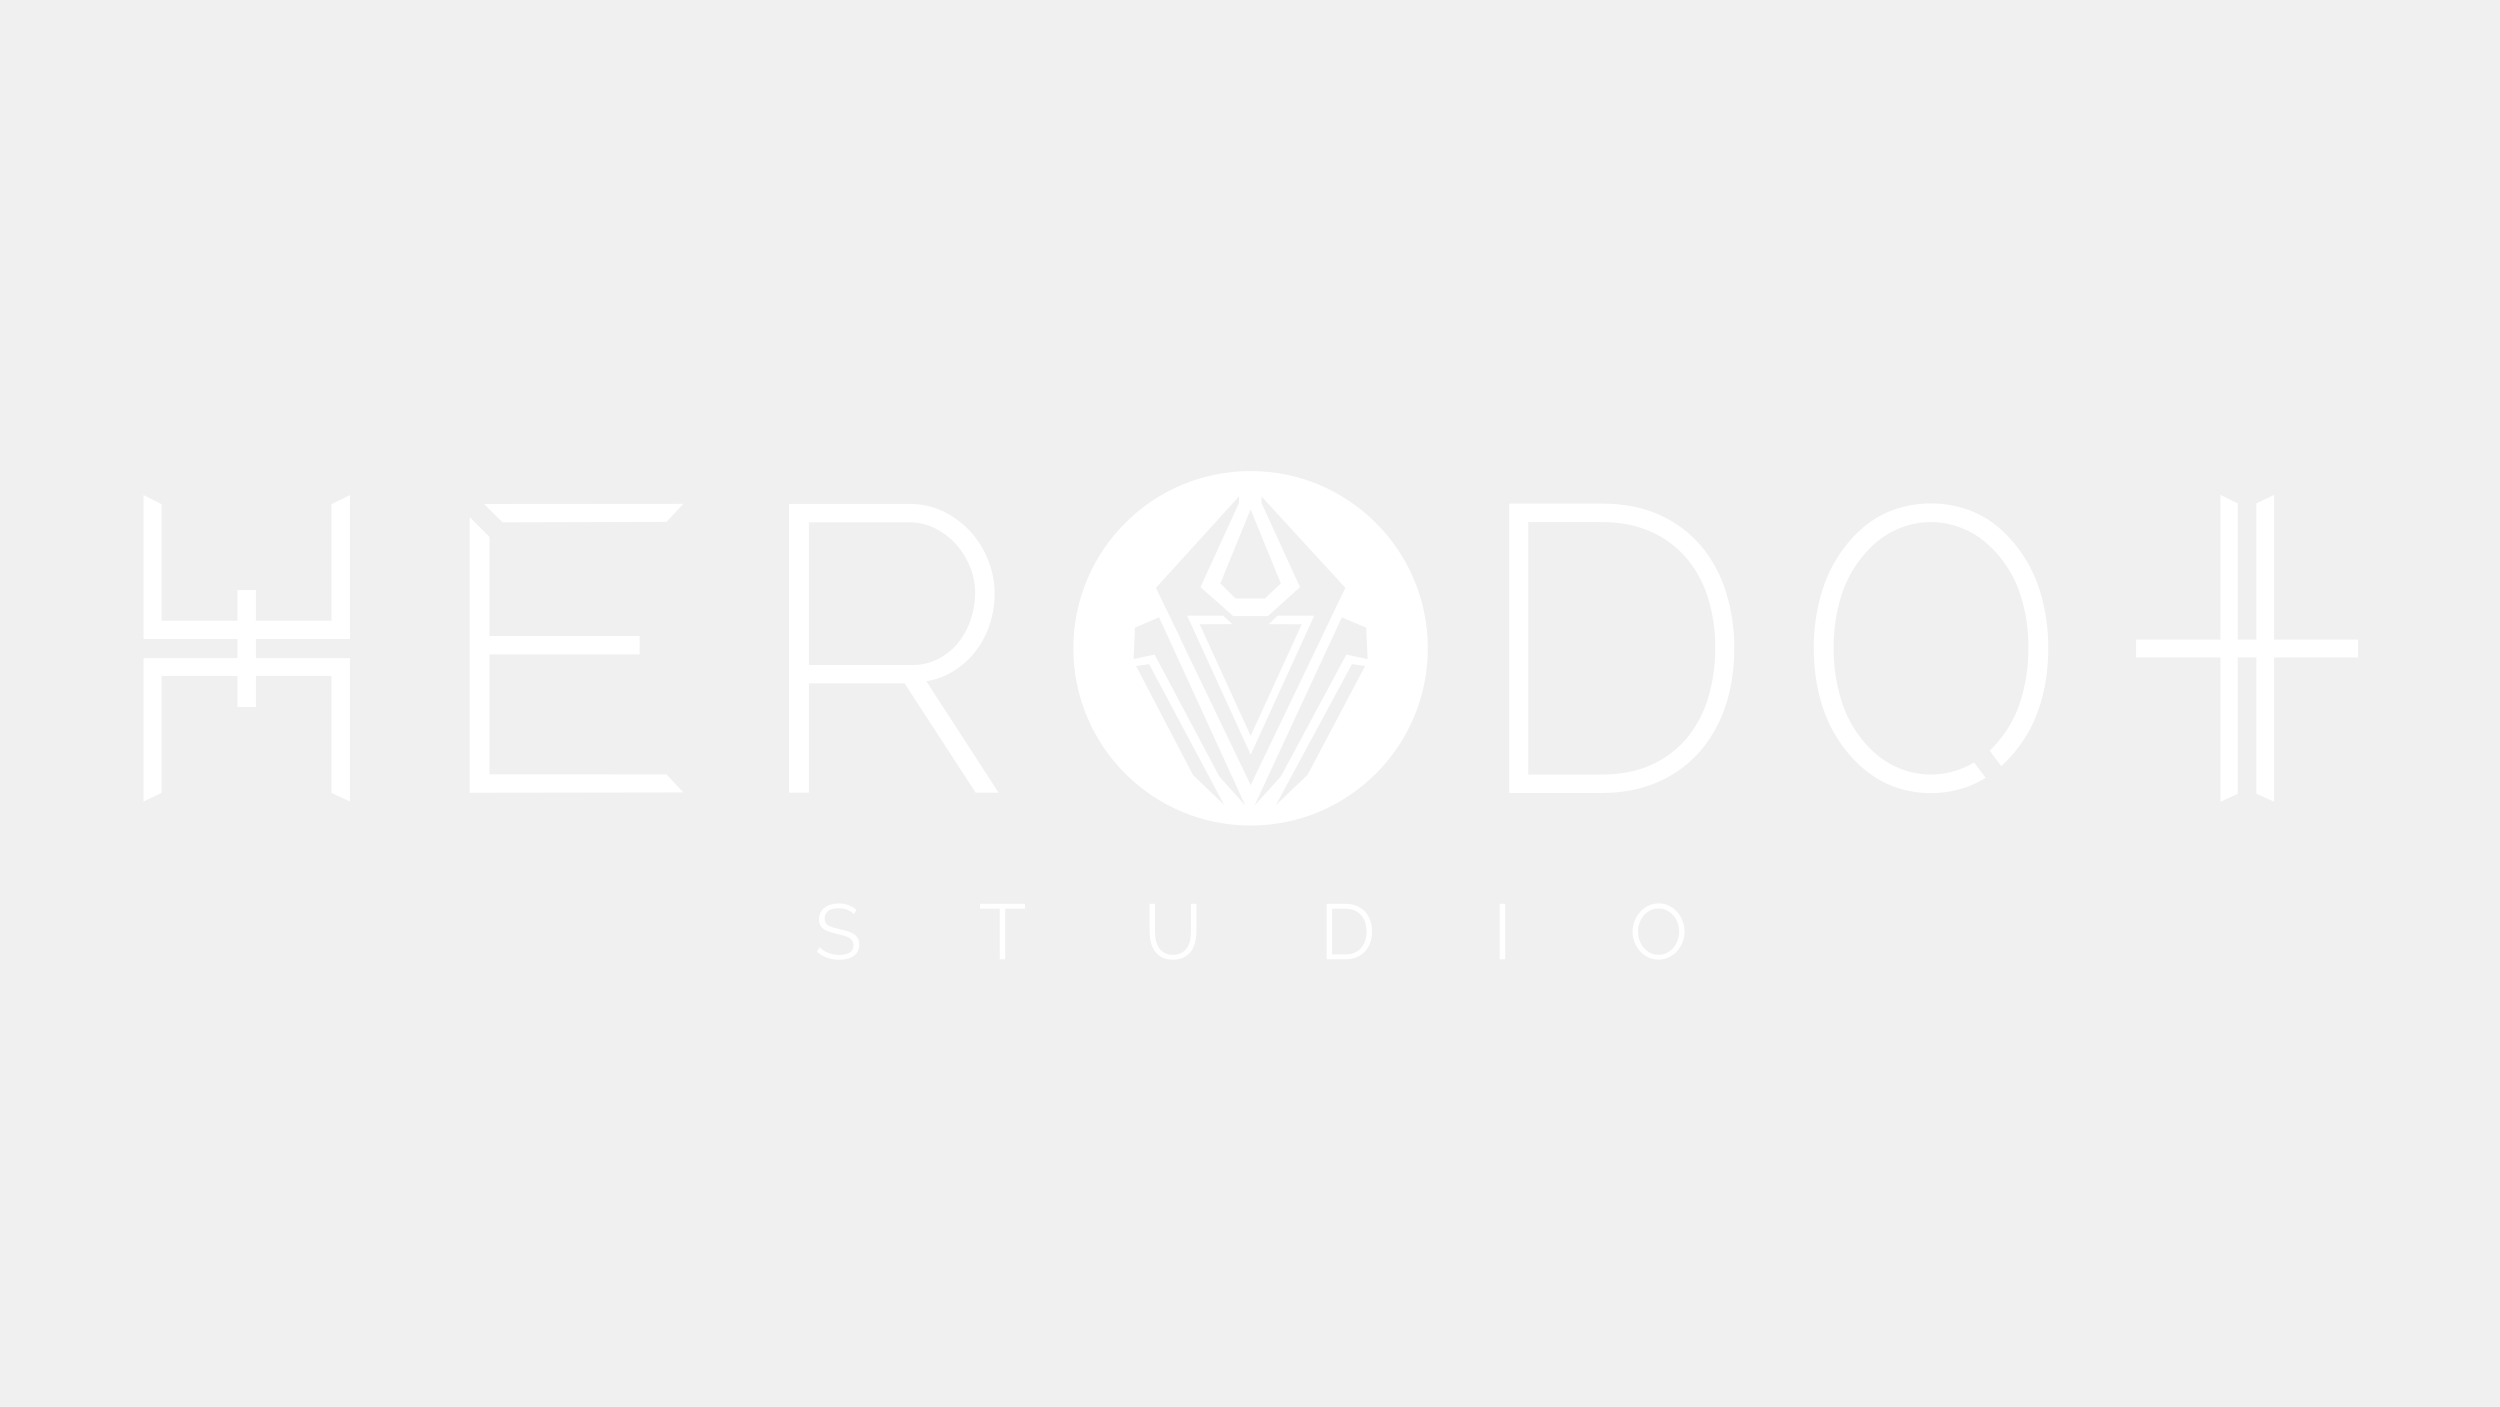
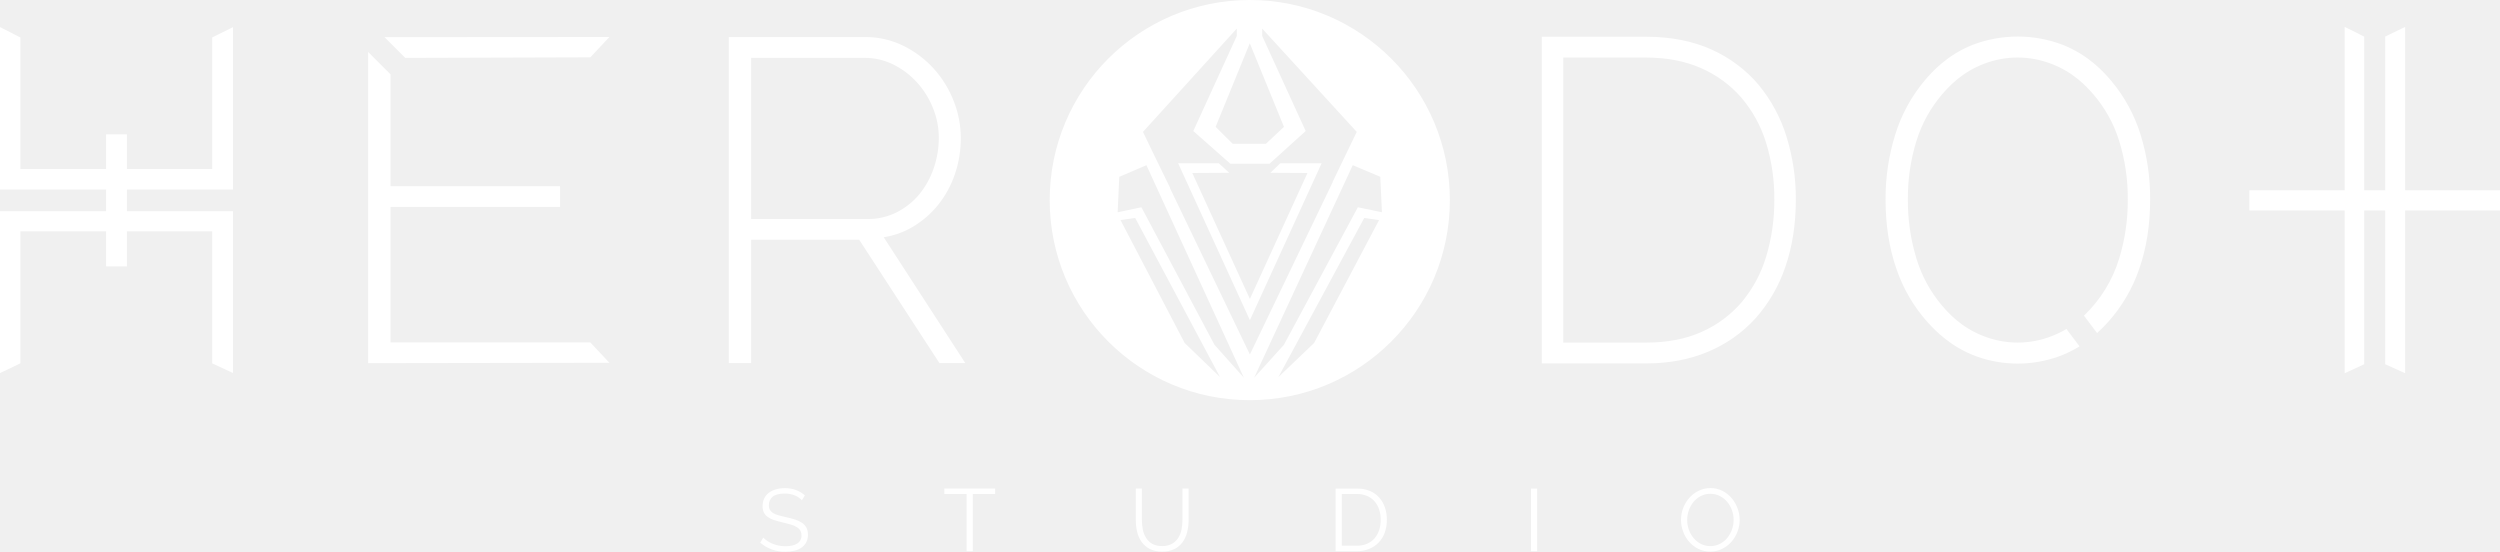
- <svg xmlns="http://www.w3.org/2000/svg" viewBox="0 0 1920 1080" fill="white">
-   <path d="M974.48 479.33l25.23.13-39.18 85.69-39.17-85.69 25.11-.13-7.12-6.5h-27.63l48.81 106.76 48.82-106.76h-28.16z" />
-   <path d="M960.46 361.77a136.12 136.12 0 10136.11 136.12 136.11 136.11 0 00-136.11-136.12zm0 29.43l23.23 56.87-12.3 11.55h-22.53l-11.62-11.55zm-44.29 203.91l-43.66-83.61 10-1.45 57.69 108.26zm20.27 1.2l-49.7-93.57-16.18 3.44 1.11-24.18 18.49-7.9 66.28 144.6zM906.2 489.85l-.06-.47q-6-12.4-12.08-24.82l-6.28-13.07-.06.07v-.06l63.84-70.28v5l-29.59 64.7 25.21 22.24h26.62l24.59-22.24-29.59-64.72v-5q32.22 35.14 64.46 70.28-8.21 17-16.4 34l-.05.29-56.28 117.16zm98 105.26l-24.3 23.2 58.39-108.26 10.1 1.45zm29.8-92.37l-50.31 93.57-20.25 22.39 67.09-144.56 18.71 7.9 1.12 24.14zM254.58 476.74h-58.01v-23.56H182.4v23.56h-58.31v-89.48l-13.87-7.07v110.55h72.18v14.7h-72.18v110.14l13.87-6.63v-89.82h58.31V543h14.17v-23.87h58.01v89.84l14.17 6.56V505.44h-72.18v-14.7h72.18V380.25l-14.17 6.99v89.5zM730.86 516.29a64 64 0 0017.65-15.22 68.62 68.62 0 0011.37-20.86 75.79 75.79 0 004-24.58 68.44 68.44 0 00-4.8-25 71.78 71.78 0 00-13.42-22A69.05 69.05 0 00725 393.06a58.11 58.11 0 00-26.26-6.06H606v221.77h15.24v-83.91h73.5l54.57 83.91h17.6l-55.49-85.6a55.45 55.45 0 0019.44-6.88zm4.93-22.52a48.07 48.07 0 01-15.28 12.31 42.92 42.92 0 01-19.91 4.65h-79.35v-109.6h77.18a43.6 43.6 0 0119.48 4.52A54.63 54.63 0 01734 417.72a58.53 58.53 0 0110.91 17.43 54 54 0 014 20.48 63.28 63.28 0 01-3.45 20.43 57.2 57.2 0 01-9.67 17.71zM1306.57 419.44a89.86 89.86 0 00-31.81-23.89c-12.71-5.82-27.7-8.78-44.56-8.78h-71.09V609h71.09c15.46 0 29.64-2.69 42.13-8a90.88 90.88 0 0032.11-22.62 101.52 101.52 0 0020.36-35.12c4.72-13.58 7.11-28.95 7.11-45.69a142.12 142.12 0 00-6.35-42.87 102.52 102.52 0 00-18.99-35.26zm10.73 78.14a131.41 131.41 0 01-5.55 38.78 87.15 87.15 0 01-16.53 30.84 76.55 76.55 0 01-27.22 20.31c-10.78 4.87-23.5 7.33-37.81 7.33h-56.48V400.93h56.48c13.91 0 26.44 2.42 37.23 7.19a77.18 77.18 0 0127.36 20 86.44 86.44 0 0116.82 30.53 127.55 127.55 0 015.7 38.93zM1746.46 491.23V380.09l-13.58 6.58v104.56h-14.28V386.69l-13.3-6.64v111.18h-64.82v13.72h64.82v110.78l13.3-6.2V504.95h14.28v104.6l13.58 6.13V504.95h64.53v-13.72h-64.53zM375.91 594.7v-92.14h115.34v-14.12H375.91v-76.1l-15.23-15.24v211.73l164.14-.26-13-13.85zM524.82 386.94l-153 .12L386 401.17l125.88-.37zM1566.44 453.28a105.43 105.43 0 00-19.83-36.41c-5.2-6.13-15.49-17.65-33.22-24.65a86 86 0 00-61 0c-17.62 7-27.85 18.46-33.06 24.65a105.6 105.6 0 00-19.75 36.41 145.87 145.87 0 00-6.6 44.24c0 17.28 2.49 33.15 7.39 47.16a104.54 104.54 0 0021.18 36.25c5.4 5.92 15.79 16.89 33.37 23.35a82.9 82.9 0 0055.88 0 77.66 77.66 0 0014.2-6.88l-8.89-11.82a66.14 66.14 0 01-9.76 4.76 63.32 63.32 0 01-46.89 0c-15-5.84-23.71-15.6-28.29-21a90 90 0 01-17.17-31.8 134.51 134.51 0 01-5.77-40 130.77 130.77 0 015.92-40.16 89 89 0 0117.48-31.51c4.67-5.35 13.43-15 28.45-20.66a63.46 63.46 0 0145.67 0c15.11 5.69 23.93 15.37 28.57 20.66a89 89 0 0117.56 31.51 130.46 130.46 0 015.94 40.16 134.18 134.18 0 01-5.79 40 89.86 89.86 0 01-17.26 31.84 91.2 91.2 0 01-6.71 7.13l8.92 11.86c3.12-2.82 5.57-5.43 7.41-7.44a104.39 104.39 0 0021.26-36.25c4.93-14 7.43-29.88 7.43-47.16a145.25 145.25 0 00-6.64-44.24zM655.75 702.12a13 13 0 00-4.8-3.3 17.53 17.53 0 00-6.84-1.26q-5.64 0-8.22 2.13a7.11 7.11 0 00-2.58 5.79 6.39 6.39 0 00.69 3.15 6 6 0 002.13 2.13 14.93 14.93 0 003.69 1.56q2.25.66 5.31 1.32a57.72 57.72 0 016.15 1.62 17.65 17.65 0 014.65 2.25 9.33 9.33 0 012.94 3.27 10.15 10.15 0 011 4.8 10.78 10.78 0 01-1.14 5.1 10.16 10.16 0 01-3.18 3.6 14.18 14.18 0 01-4.86 2.13 26 26 0 01-6.18.69 25.4 25.4 0 01-17.1-6.18l2.1-3.42a16.65 16.65 0 002.73 2.28 19.79 19.79 0 003.54 1.89 22.49 22.49 0 004.17 1.26 23.52 23.52 0 004.68.45q5.1 0 8-1.83a6.15 6.15 0 002.85-5.55 6.37 6.37 0 00-.81-3.33 7 7 0 00-2.43-2.34 17.22 17.22 0 00-4-1.71q-2.4-.72-5.58-1.44-3.36-.78-5.88-1.62a15.68 15.68 0 01-4.26-2.1 8.18 8.18 0 01-2.61-3 9.8 9.8 0 01-.87-4.35 12 12 0 011.11-5.25 10.31 10.31 0 013.15-3.84 14.92 14.92 0 014.8-2.34 21.69 21.69 0 016.12-.81 20.9 20.9 0 017.59 1.29 20.38 20.38 0 016 3.63zM787.21 697.86H772v38.88h-4.2v-38.88h-15.15v-3.72h34.56zM900.85 733.26a13.3 13.3 0 006.69-1.53 12.1 12.1 0 004.26-4A16.32 16.32 0 00914 722a33 33 0 00.63-6.42v-21.44h4.2v21.48a33.91 33.91 0 01-1 8.19 19.46 19.46 0 01-3.09 6.81 15.28 15.28 0 01-5.55 4.68 18.23 18.23 0 01-8.34 1.74 17.94 17.94 0 01-8.49-1.83 15.52 15.52 0 01-5.55-4.83 19.59 19.59 0 01-3-6.84 34.59 34.59 0 01-.9-7.92v-21.48h4.14v21.48a32.1 32.1 0 00.66 6.54 16.44 16.44 0 002.29 5.64 12 12 0 004.23 4 13.21 13.21 0 006.62 1.46zM1018.87 736.74v-42.6h14.46a21.93 21.93 0 018.91 1.68 18.12 18.12 0 016.36 4.56 19.22 19.22 0 013.84 6.75 25.92 25.92 0 011.29 8.25 25.4 25.4 0 01-1.44 8.79 19.07 19.07 0 01-4.11 6.72 18.37 18.37 0 01-6.42 4.32 22.14 22.14 0 01-8.43 1.53zm30.66-21.36a22 22 0 00-1.08-7 15.93 15.93 0 00-3.15-5.55 14.11 14.11 0 00-5.07-3.63 17.33 17.33 0 00-6.9-1.29h-10.26V733h10.26a17 17 0 007-1.35 14.21 14.21 0 005.07-3.72 16.13 16.13 0 003.09-5.58 22.37 22.37 0 001.04-6.97zM1151.77 736.74v-42.6h4.2v42.6zM1273.81 737a18 18 0 01-8.13-1.83 20.21 20.21 0 01-6.33-4.86 22.1 22.1 0 01-4.08-6.93 22.87 22.87 0 01-1.44-8 22.15 22.15 0 011.53-8.16 22.49 22.49 0 014.23-6.9 20.45 20.45 0 016.36-4.77 18 18 0 017.92-1.77 17.57 17.57 0 018.13 1.89 20.42 20.42 0 016.3 4.95 22.88 22.88 0 014 6.93 22.46 22.46 0 011.44 7.89 22.15 22.15 0 01-1.53 8.16 22.42 22.42 0 01-4.2 6.87 20.32 20.32 0 01-6.33 4.74 18 18 0 01-7.87 1.79zM1258 715.44a19.84 19.84 0 001.14 6.69 18.2 18.2 0 003.24 5.7 15.93 15.93 0 005 4 13.91 13.91 0 006.42 1.47 13.73 13.73 0 006.54-1.56 16 16 0 005-4.08 18.85 18.85 0 003.15-5.7 19.59 19.59 0 00-.06-13.17 18.29 18.29 0 00-3.27-5.67 16.12 16.12 0 00-5-3.93 13.78 13.78 0 00-6.36-1.47 14 14 0 00-6.54 1.53 15.59 15.59 0 00-5 4 18.85 18.85 0 00-3.15 5.7 19.53 19.53 0 00-1.11 6.49z" />
+ <svg xmlns="http://www.w3.org/2000/svg" viewBox="0 0 1700.77 375.32">
+   <path fill="white" d="M864.26 117.55l25.22.14-39.17 85.68-39.18-85.68 25.11-.14-7.11-6.5h-27.64l48.82 106.77 48.81-106.77H871z" />
+   <path fill="white" d="M850.24 0a136.12 136.12 0 10136.11 136.11A136.11 136.11 0 00850.24 0zm0 29.42l23.25 56.88-12.31 11.54h-22.55L827 86.3zm-44.3 203.91l-43.65-83.61 10-1.44L830 256.54zm20.27 1.21L776.51 141l-16.17 3.43 1.11-24.13 18.48-7.9 66.28 144.55zM796 128.07l-.06-.47-12.09-24.81-6.28-13.07v.07-.07l63.84-70.28v5l-29.6 64.7 25.21 22.25h26.66l24.59-22.25-29.6-64.7v-5L923 89.72q-8.19 17-16.4 34v.28l-56.29 117.15zm98 105.26l-24.3 23.21 58.4-108.26 10.09 1.44zM923.76 141l-50.3 93.57-20.24 22.38 67.08-144.58 18.71 7.9 1.13 24.13zM144.36 114.97H86.35V91.4H72.18v23.57H13.86V25.49L0 18.42v110.54h72.18v14.7H0v110.15l13.86-6.63v-89.82h58.32v23.86h14.17v-23.86h58.01v89.84l14.17 6.56v-110.1H86.35v-14.7h72.18V18.47l-14.17 7v89.5zM620.64 154.51a64.29 64.29 0 0017.65-15.22 68.6 68.6 0 0011.36-20.86 75.7 75.7 0 004-24.58 68.72 68.72 0 00-4.79-25 71.88 71.88 0 00-13.43-21.94 69.12 69.12 0 00-20.65-15.66 58.21 58.21 0 00-26.26-6.05h-92.73V247H511v-83.92h73.51L639.09 247h17.61l-55.49-85.6a55.46 55.46 0 0019.43-6.89zm4.92-22.51a48.18 48.18 0 01-15.28 12.3 42.74 42.74 0 01-19.91 4.7H511V39.36h77.2a43.64 43.64 0 0119.49 4.52A54.11 54.11 0 01623.78 56a58.4 58.4 0 0110.91 17.43 53.81 53.81 0 014 20.47 63 63 0 01-3.45 20.44 57 57 0 01-9.68 17.66zM1196.35 57.66a90 90 0 00-31.81-23.88C1151.83 28 1136.83 25 1120 25h-71.08v222.23H1120c15.47 0 29.64-2.69 42.13-8a90.7 90.7 0 0032.11-22.62 101.47 101.47 0 0020.37-35.12c4.71-13.58 7.11-28.95 7.11-45.69a142.39 142.39 0 00-6.35-42.87 102.65 102.65 0 00-19.02-35.27zm10.73 78.15a131.34 131.34 0 01-5.55 38.77 87.46 87.46 0 01-16.53 30.84 76.64 76.64 0 01-27.21 20.31c-10.78 4.87-23.5 7.34-37.82 7.34h-56.47V39.16h56.5c13.92 0 26.45 2.42 37.24 7.19a77.25 77.25 0 0127.36 20 86.47 86.47 0 0116.81 30.54 127.55 127.55 0 015.67 38.92zM1636.24 129.45V18.32l-13.59 6.57v104.56h-14.27V24.91l-13.3-6.64v111.18h-64.82v13.72h64.82v110.78l13.3-6.19V143.17h14.27v104.6l13.59 6.14V143.17h64.53v-13.72h-64.53zM265.69 232.93v-92.14H381v-14.13H265.69v-76.1l-15.24-15.23v211.73l164.14-.26-13-13.85zM414.59 25.17l-153 .11 14.11 14.11L401.61 39zM1456.22 91.5a105.5 105.5 0 00-19.84-36.4c-5.19-6.14-15.49-17.65-33.21-24.66a86.15 86.15 0 00-61 0c-17.62 7-27.85 18.47-33.07 24.66a105.46 105.46 0 00-19.74 36.4 145.93 145.93 0 00-6.6 44.25c0 17.27 2.48 33.14 7.39 47.16a104.62 104.62 0 0021.17 36.25c5.41 5.92 15.8 16.88 33.38 23.34a82.74 82.74 0 0055.88 0 77.22 77.22 0 0014.14-6.87l-8.89-11.83a64.22 64.22 0 01-9.76 4.76 63.29 63.29 0 01-46.88 0c-15-5.84-23.71-15.59-28.29-21a89.67 89.67 0 01-17.18-31.83 134.55 134.55 0 01-5.78-40 131.07 131.07 0 015.92-40.16 89.18 89.18 0 0117.49-31.52c4.66-5.35 13.42-15 28.44-20.66a63.46 63.46 0 0145.67 0c15.11 5.69 23.93 15.37 28.57 20.66a88.85 88.85 0 0117.56 31.52 130.16 130.16 0 015.95 40.16 133.91 133.91 0 01-5.8 40 89.82 89.82 0 01-24 39l8.92 11.87c3.11-2.82 5.56-5.44 7.4-7.44a104.5 104.5 0 0021.27-36.25c4.93-14 7.42-29.89 7.42-47.16a145.62 145.62 0 00-6.53-44.25zM545.52 340.34a13 13 0 00-4.8-3.3 17.53 17.53 0 00-6.84-1.26q-5.64 0-8.22 2.13a7.11 7.11 0 00-2.58 5.79 6.39 6.39 0 00.69 3.15 6 6 0 002.13 2.15 14.93 14.93 0 003.69 1.56q2.25.66 5.31 1.32a57.72 57.72 0 016.15 1.62 17.65 17.65 0 014.65 2.25 9.33 9.33 0 012.94 3.27 10.15 10.15 0 011 4.8 10.78 10.78 0 01-1.14 5.1 10.16 10.16 0 01-3.18 3.6 14.18 14.18 0 01-4.86 2.13 26 26 0 01-6.18.69 25.4 25.4 0 01-17.1-6.18l2.1-3.42A16.65 16.65 0 00522 368a19.79 19.79 0 003.54 1.89 22.49 22.49 0 004.17 1.26 23.52 23.52 0 004.68.45q5.1 0 8-1.83a6.15 6.15 0 002.85-5.55 6.37 6.37 0 00-.81-3.33 7 7 0 00-2.43-2.34 17.22 17.22 0 00-4-1.71q-2.4-.72-5.58-1.44-3.36-.78-5.88-1.62a15.68 15.68 0 01-4.26-2.1 8.18 8.18 0 01-2.61-3 9.8 9.8 0 01-.87-4.35 12 12 0 011.11-5.25 10.31 10.31 0 013.15-3.84 14.92 14.92 0 014.8-2.34 21.69 21.69 0 016.12-.81 20.9 20.9 0 017.59 1.29 20.38 20.38 0 016 3.63zM677 336.08h-15.2V375h-4.2v-38.92h-15.18v-3.72H677zM790.62 371.48a13.3 13.3 0 006.69-1.53 12.1 12.1 0 004.26-4 16.32 16.32 0 002.22-5.67 33 33 0 00.63-6.42v-21.5h4.2v21.48a33.91 33.91 0 01-1 8.19 19.46 19.46 0 01-3.09 6.81 15.28 15.28 0 01-5.55 4.68 18.23 18.23 0 01-8.34 1.74 17.94 17.94 0 01-8.49-1.83 15.52 15.52 0 01-5.55-4.83 19.59 19.59 0 01-3-6.84 34.59 34.59 0 01-.9-7.92v-21.48h4.14v21.48a32.1 32.1 0 00.66 6.54 16.44 16.44 0 002.25 5.64 12 12 0 004.23 4 13.21 13.21 0 006.64 1.46zM908.64 375v-42.6h14.46a21.93 21.93 0 018.9 1.6 18.12 18.12 0 016.36 4.56 19.22 19.22 0 013.84 6.75 25.92 25.92 0 011.29 8.25 25.4 25.4 0 01-1.44 8.79 19.07 19.07 0 01-4.11 6.72 18.37 18.37 0 01-6.42 4.32 22.14 22.14 0 01-8.42 1.61zm30.66-21.4a22 22 0 00-1.08-7.05 15.93 15.93 0 00-3.15-5.55 14.11 14.11 0 00-5.07-3.63 17.33 17.33 0 00-6.9-1.29h-10.26v35.16h10.26a17 17 0 007-1.35 14.21 14.21 0 005.07-3.72 16.13 16.13 0 003.09-5.58 22.37 22.37 0 001.04-6.99zM1041.54 375v-42.6h4.2V375zM1163.58 375.26a18 18 0 01-8.13-1.83 20.21 20.21 0 01-6.33-4.86 22.1 22.1 0 01-4.08-6.93 22.87 22.87 0 01-1.44-8 22.15 22.15 0 011.53-8.16 22.49 22.49 0 014.23-6.9 20.45 20.45 0 016.36-4.77 18 18 0 017.92-1.77 17.57 17.57 0 018.13 1.89 20.42 20.42 0 016.3 4.95 22.88 22.88 0 014 6.93 22.46 22.46 0 011.44 7.89 22.15 22.15 0 01-1.53 8.16 22.42 22.42 0 01-4.2 6.87 20.32 20.32 0 01-6.33 4.74 18 18 0 01-7.87 1.79zm-15.78-21.6a19.84 19.84 0 001.14 6.69 18.2 18.2 0 003.24 5.7 15.93 15.93 0 005 4 13.91 13.91 0 006.42 1.47 13.73 13.73 0 006.54-1.56 16 16 0 005-4.08 18.85 18.85 0 003.15-5.7 19.59 19.59 0 00-.06-13.17 18.29 18.29 0 00-3.27-5.67 16.12 16.12 0 00-5-3.93 13.78 13.78 0 00-6.36-1.47 14 14 0 00-6.54 1.53 15.59 15.59 0 00-5 4.05 18.85 18.85 0 00-3.15 5.7 19.53 19.53 0 00-1.11 6.44z" />
</svg>
